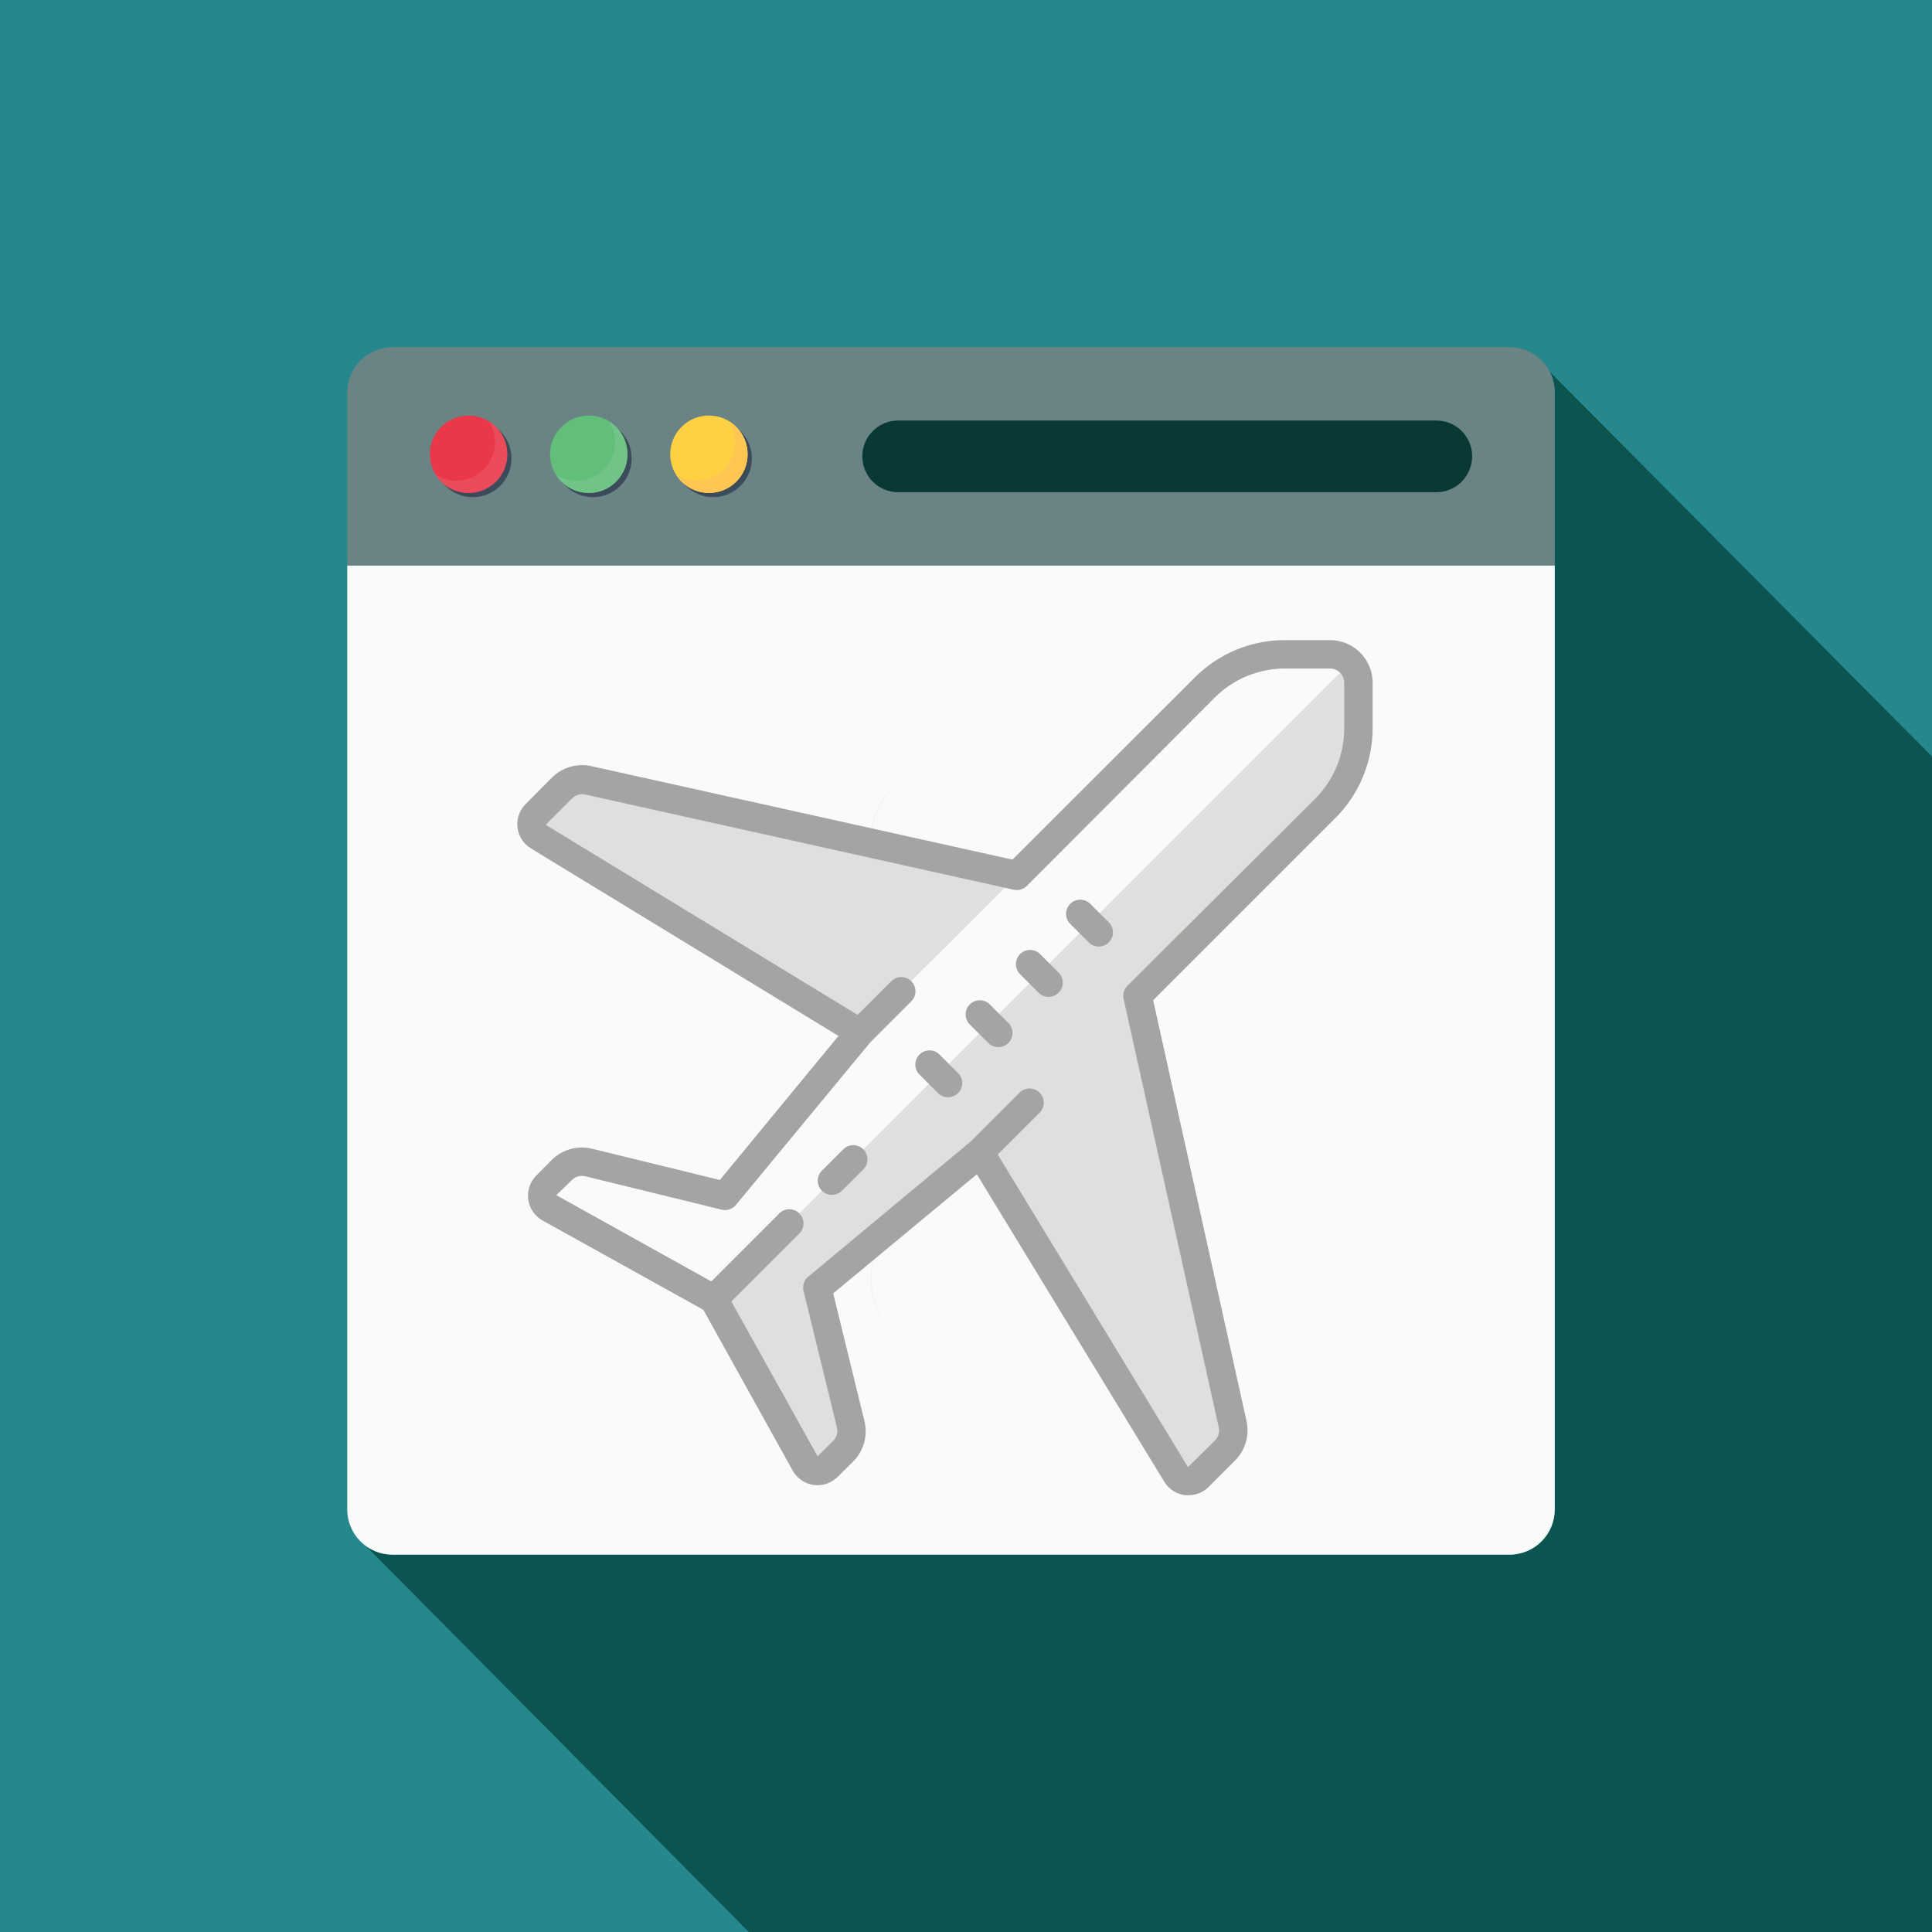
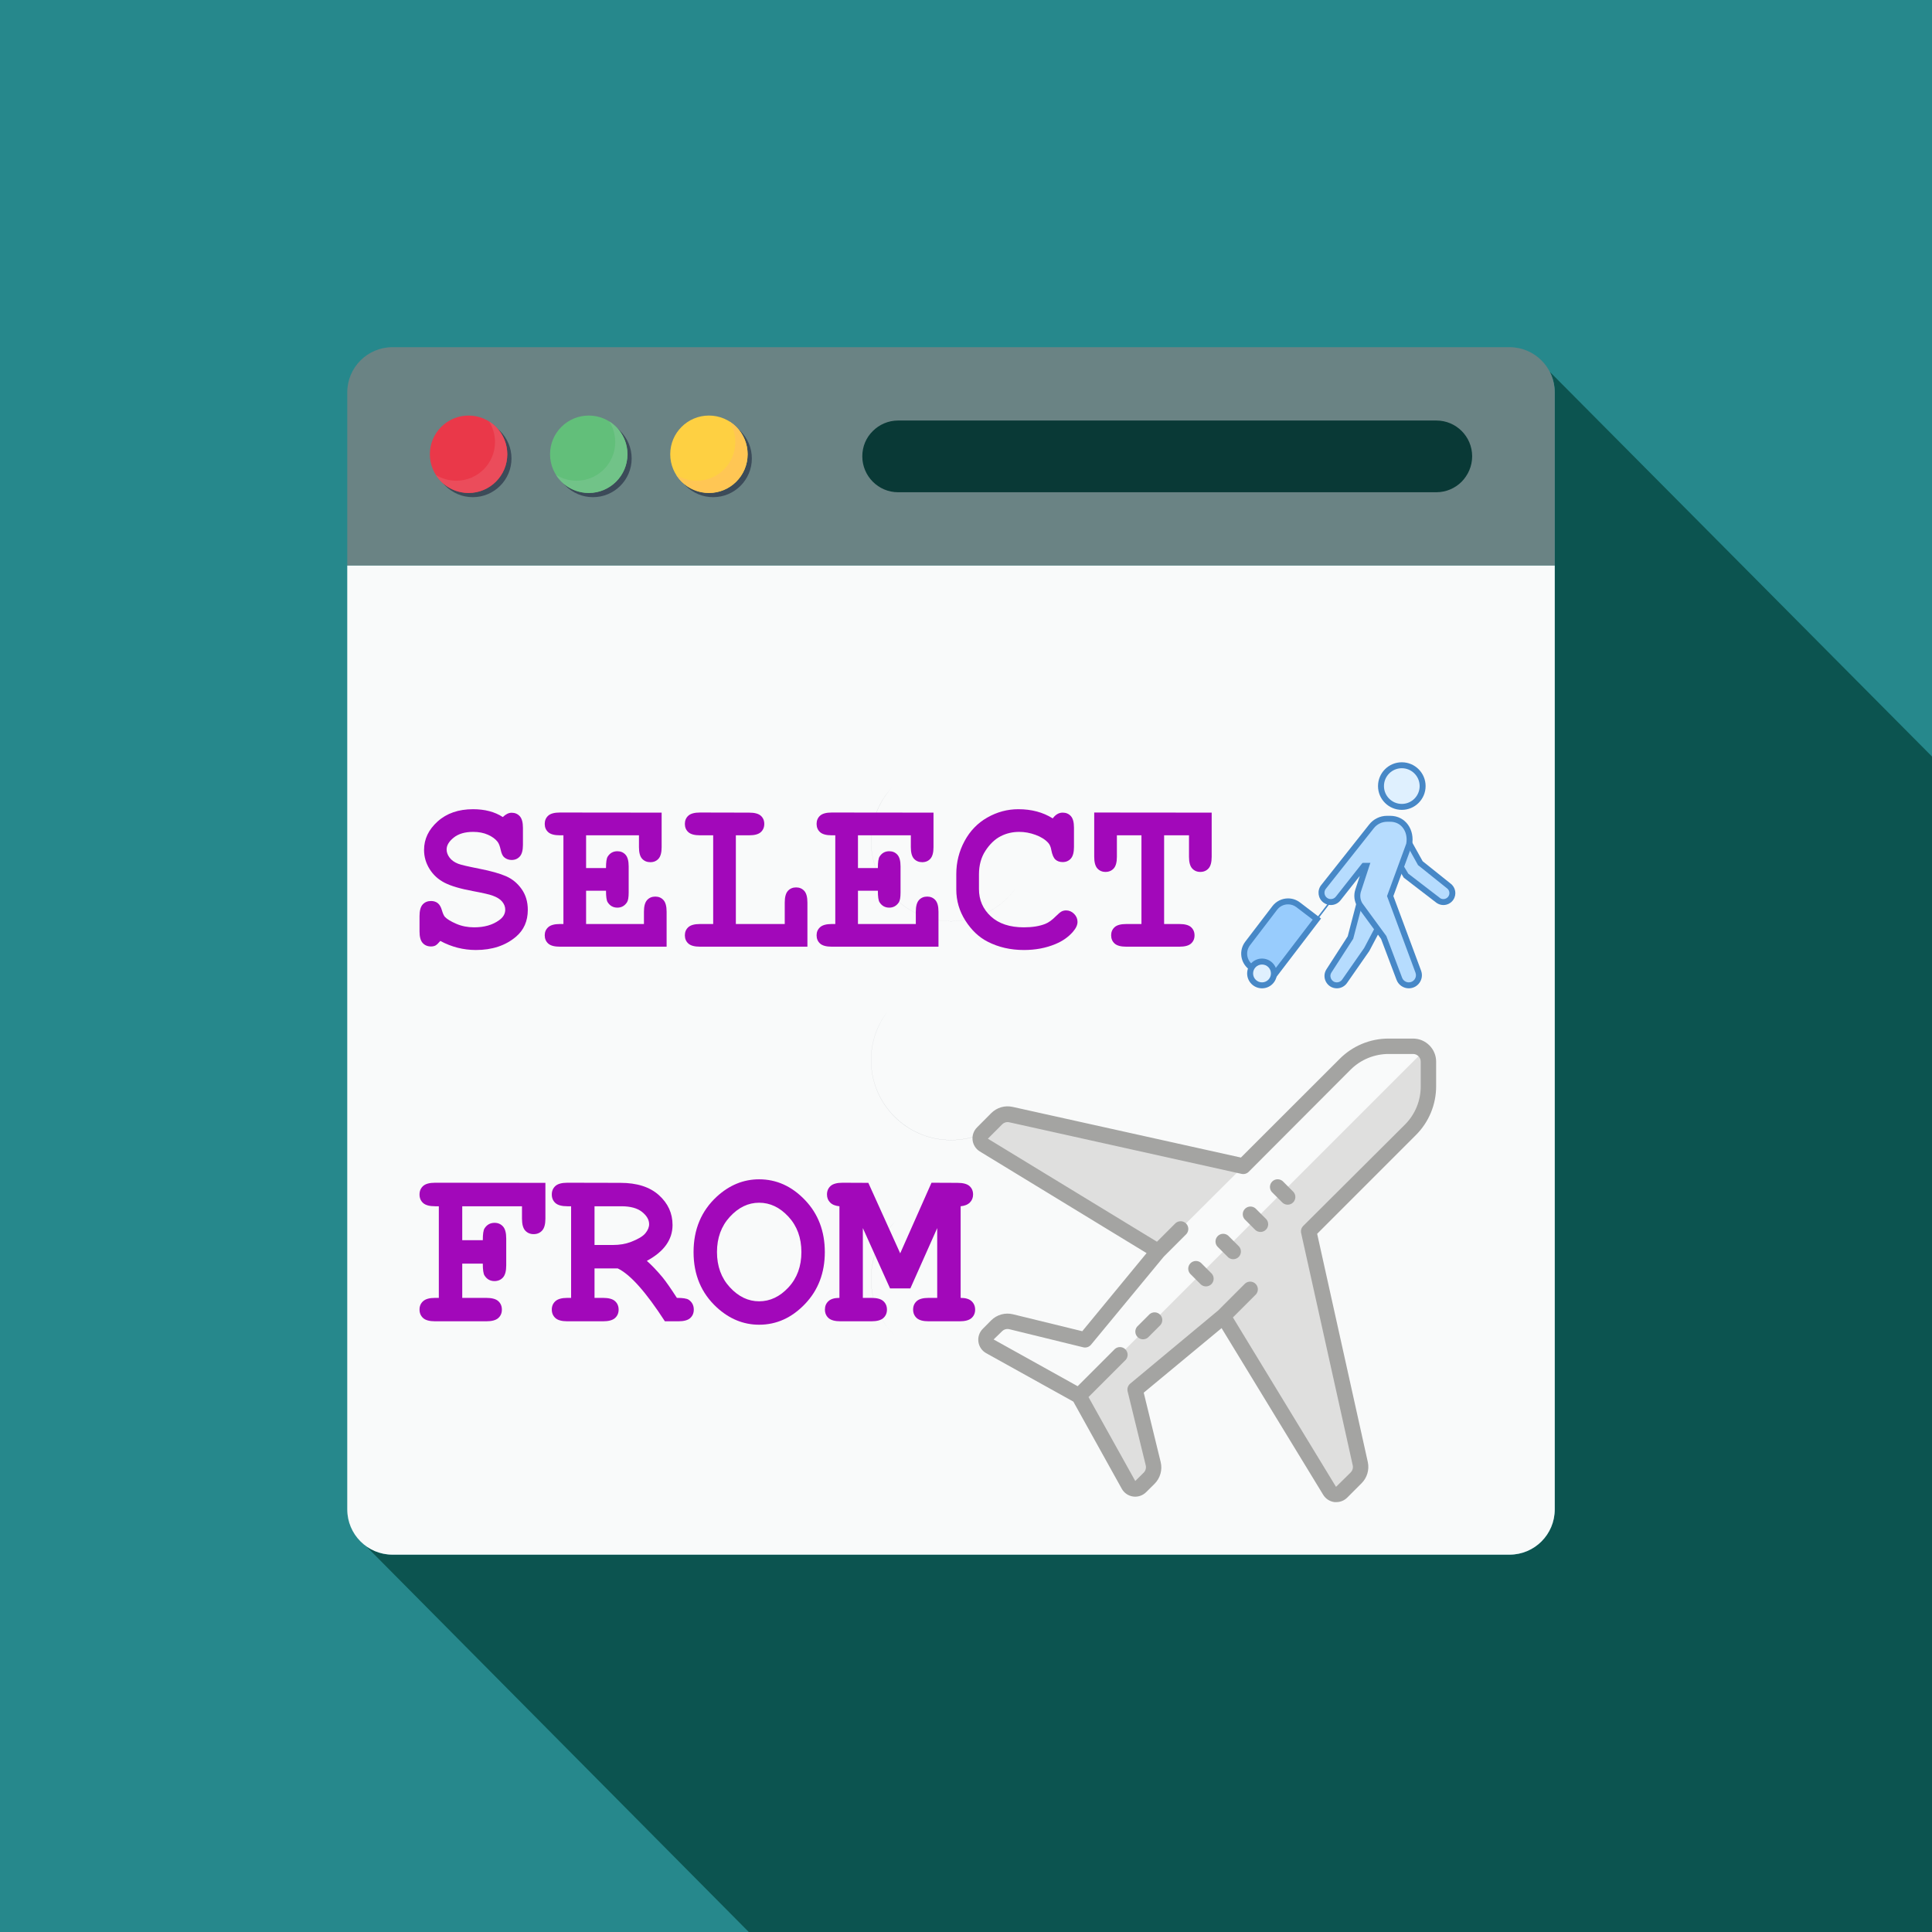
<svg xmlns="http://www.w3.org/2000/svg" height="100%" stroke-miterlimit="10" style="fill-rule:nonzero;clip-rule:evenodd;stroke-linecap:round;stroke-linejoin:round;" version="1.1" viewBox="0 0 1250 1250" width="100%" xml:space="preserve">
  <defs />
  <clipPath id="ArtboardFrame">
    <rect height="1250" width="1250" x="0" y="0" />
  </clipPath>
  <g clip-path="url(#ArtboardFrame)" id="Ebene-2">
    <g opacity="1">
      <path d="M1240.3 615.247C1240.3 619.936 1240.21 624.622 1240.01 629.211C1240.01 630.19 1240.01 631.261 1239.91 632.24C1239.81 638.586 1239.52 644.836 1239.13 651.183C1238.64 662.804 1237.67 674.426 1236.3 685.951C1235.81 690.736 1235.22 695.618 1234.54 700.404C1232.88 712.026 1231.02 723.547 1228.78 734.876C1228.78 735.072 1228.68 735.168 1228.68 735.365C1227.71 740.443 1226.63 745.522 1225.56 750.597C1224.48 755.19 1223.51 759.683 1222.33 764.272C1191.86 889.272 1123.7 999.426 1030.73 1082.24C1011.79 1099.23 991.669 1114.95 970.672 1129.5C904.462 1175.3 828.876 1208.7 747.43 1226.09C743.426 1226.97 739.422 1227.84 735.419 1228.63C727.801 1230.19 719.987 1231.55 712.176 1232.73C706.022 1233.7 699.676 1234.49 693.426 1235.27C681.219 1236.93 668.815 1238.1 656.319 1238.88C642.74 1239.76 629.072 1240.25 615.301 1240.25C602.801 1240.25 590.497 1239.86 578.29 1239.08C571.355 1238.69 564.422 1238.2 557.587 1237.61C557.194 1237.61 556.805 1237.51 556.415 1237.51C551.24 1236.93 545.965 1236.44 540.887 1235.75C539.715 1235.66 538.64 1235.46 537.469 1235.37C536.101 1235.27 534.637 1235.07 533.269 1234.88C529.951 1234.39 526.533 1233.9 523.212 1233.41C520.965 1233.12 518.815 1232.83 516.572 1232.43C496.062 1229.21 475.944 1224.92 456.219 1219.74C188.153 1149.43-9.699 905.483-9.699 615.247C-9.699 270.032 270.086-9.753 615.301-9.753C906.219-9.753 1150.75 188.978 1220.28 458.118C1228.68 490.343 1234.44 523.547 1237.57 557.533C1238.54 567.397 1239.23 577.454 1239.62 587.511C1239.62 588.293 1239.72 588.979 1239.72 589.758C1239.81 592.201 1239.91 594.74 1239.91 597.279C1240.21 603.236 1240.3 609.29 1240.3 615.247Z" fill="#26888c" fill-rule="nonzero" opacity="1" stroke="none" />
      <path d="M-209.09-80.483L1298.22-80.483L1298.22-80.483L1298.22 1311.62L1298.22 1311.62L-209.09 1311.62L-209.09 1311.62L-209.09-80.483L-209.09-80.483Z" fill="#26888c" fill-rule="evenodd" opacity="1" stroke="none" />
      <path d="M1272.61 1263.17C1253.67 1280.16 517.25 1268.34 497.525 1263.17L236.84 1000.36C241.655 1003.82 247.57 1005.87 253.972 1005.87L976.629 1005.87C992.839 1005.87 1005.93 992.781 1005.93 976.571L1005.93 365.924L224.675 365.924L224.675 976.571L224.675 253.914L224.675 365.899L1005.93 365.899L1005.93 253.914C1005.93 249.097 1004.77 244.557 1002.72 240.553L1272.61 512.218C1281.01 544.443 1365.58 1180.35 1272.61 1263.17ZM224.681 976.799L224.681 976.792L224.681 976.799ZM224.681 976.735C224.68 976.721 224.68 976.706 224.68 976.696C224.68 976.706 224.68 976.721 224.681 976.735ZM224.68 976.656C224.68 976.628 224.68 976.599 224.68 976.571C224.68 976.599 224.68 976.628 224.68 976.656ZM224.711 252.552C225.419 236.976 238.222 224.617 253.977 224.617L976.634 224.617C976.662 224.617 976.687 224.617 976.716 224.617C976.687 224.617 976.662 224.617 976.634 224.617L253.977 224.617C238.223 224.617 225.419 236.975 224.711 252.552ZM976.873 224.618C976.862 224.618 976.855 224.618 976.848 224.618C976.855 224.618 976.866 224.618 976.873 224.618ZM976.809 224.618C976.784 224.617 976.762 224.617 976.737 224.617C976.762 224.617 976.784 224.617 976.809 224.618Z" fill="#0c5450" fill-rule="nonzero" opacity="1" stroke="none" />
      <path d="M1005.92 365.904L1005.92 253.919C1005.92 237.708 992.835 224.622 976.625 224.622L253.968 224.622C237.758 224.622 224.671 237.708 224.671 253.919L224.671 365.904C224.671 365.904 1005.92 365.904 1005.92 365.904Z" fill="#6a8384" fill-rule="nonzero" opacity="1" stroke="none" />
      <path d="M309.94 591.863L322.235 591.863L322.235 636.442C329.604 639.047 334.531 646.015 334.531 653.831C334.531 664.01 326.266 672.274 316.087 672.274C305.908 672.274 297.644 664.01 297.644 653.831C297.644 646.015 302.571 639.047 309.94 636.442C309.94 636.442 309.94 591.863 309.94 591.863Z" fill="#ffc654" fill-rule="evenodd" opacity="1" stroke="none" />
      <path d="M1005.92 365.929L1005.92 976.576C1005.92 992.786 992.835 1005.87 976.625 1005.87L253.968 1005.87C237.758 1005.87 224.671 992.786 224.671 976.576L224.671 365.929C224.671 365.929 1005.92 365.929 1005.92 365.929Z" fill="#f9fafa" fill-rule="nonzero" opacity="1" stroke="none" />
      <path d="M330.931 296.627C330.931 310.457 319.72 321.668 305.89 321.668C292.06 321.668 280.849 310.457 280.849 296.627C280.849 282.798 292.06 271.587 305.89 271.587C319.72 271.587 330.931 282.798 330.931 296.627Z" fill="#3c4b59" fill-rule="nonzero" opacity="1" stroke="none" />
      <path d="M408.687 296.627C408.687 310.457 397.476 321.668 383.647 321.668C369.819 321.668 358.608 310.457 358.608 296.627C358.608 282.798 369.819 271.587 383.647 271.587C397.476 271.587 408.687 282.798 408.687 296.627Z" fill="#3c4b59" fill-rule="nonzero" opacity="1" stroke="none" />
      <path d="M486.447 296.627C486.447 310.457 475.237 321.668 461.405 321.668C447.576 321.668 436.365 310.457 436.365 296.627C436.365 282.798 447.576 271.587 461.405 271.587C475.237 271.587 486.447 282.798 486.447 296.627Z" fill="#3c4b59" fill-rule="nonzero" opacity="1" stroke="none" />
      <path d="M328.204 293.9C328.204 307.729 316.992 318.941 303.163 318.941C289.334 318.941 278.122 307.729 278.122 293.9C278.122 280.071 289.334 268.859 303.163 268.859C316.992 268.859 328.204 280.071 328.204 293.9Z" fill="#ea3849" fill-rule="nonzero" opacity="1" stroke="none" />
      <path d="M405.962 293.9C405.962 307.729 394.751 318.941 380.922 318.941C367.09 318.941 355.88 307.729 355.88 293.9C355.88 280.071 367.09 268.859 380.922 268.859C394.751 268.859 405.962 280.071 405.962 293.9Z" fill="#62bf7a" fill-rule="nonzero" opacity="1" stroke="none" />
      <path d="M483.719 293.9C483.719 307.729 472.508 318.941 458.68 318.941C444.847 318.941 433.637 307.729 433.637 293.9C433.637 280.071 444.847 268.859 458.68 268.859C472.508 268.859 483.719 280.071 483.719 293.9Z" fill="#fed042" fill-rule="nonzero" opacity="1" stroke="none" />
      <path d="M287.042 313.113C285.048 311.43 283.324 309.436 281.942 307.201C281.943 307.201 281.943 307.202 281.943 307.202C283.292 309.348 284.956 311.275 286.872 312.917C286.928 312.983 286.985 313.049 287.042 313.113ZM322.203 277.629C322.196 277.623 322.188 277.616 322.181 277.61C321.903 277.286 321.617 276.969 321.323 276.659C321.625 276.974 321.918 277.298 322.203 277.629Z" fill="#737c86" fill-rule="nonzero" opacity="1" stroke="none" />
      <path d="M303.164 318.98C297.012 318.98 291.387 316.784 287.042 313.113C286.985 313.049 286.928 312.983 286.872 312.917C291.251 316.672 296.942 318.941 303.163 318.941C316.992 318.941 328.204 307.729 328.204 293.9C328.204 287.68 325.935 281.989 322.181 277.61C322.188 277.616 322.196 277.623 322.203 277.629C325.962 281.997 328.219 287.691 328.219 293.925C328.219 307.761 317 318.98 303.164 318.98Z" fill="#515e6b" fill-rule="nonzero" opacity="1" stroke="none" />
      <path d="M303.163 318.941C296.942 318.941 291.251 316.672 286.872 312.917C284.956 311.275 283.292 309.348 281.943 307.202C285.777 309.632 290.357 311.034 295.218 311.034C309.054 311.034 320.272 299.816 320.272 285.979C320.272 281.119 318.87 276.538 316.439 272.703C318.235 273.814 319.874 275.145 321.323 276.659C321.617 276.969 321.903 277.286 322.181 277.61C325.935 281.989 328.204 287.68 328.204 293.9C328.204 307.729 316.992 318.941 303.163 318.941Z" fill="#eb4c5b" fill-rule="nonzero" opacity="1" stroke="none" />
      <path d="M364.733 313.037C363.493 311.981 362.362 310.806 361.354 309.527C362.336 310.758 363.437 311.893 364.63 312.918C364.665 312.958 364.697 312.997 364.733 313.037ZM400.051 277.708C400.015 277.675 399.976 277.642 399.94 277.61C398.947 276.453 397.855 275.389 396.669 274.431C397.897 275.414 399.033 276.512 400.051 277.708Z" fill="#737c86" fill-rule="nonzero" opacity="1" stroke="none" />
      <path d="M380.947 318.98C374.751 318.98 369.09 316.753 364.733 313.037C364.697 312.997 364.665 312.958 364.63 312.918C369.008 316.672 374.701 318.941 380.922 318.941C394.751 318.941 405.962 307.729 405.962 293.9C405.962 287.68 403.694 281.989 399.94 277.61C399.976 277.642 400.015 277.675 400.051 277.708C403.772 282.066 406.001 287.728 406.001 293.925C406.001 307.761 394.783 318.98 380.947 318.98Z" fill="#515e6b" fill-rule="nonzero" opacity="1" stroke="none" />
      <path d="M380.922 318.941C374.701 318.941 369.008 316.672 364.63 312.918C363.437 311.893 362.336 310.758 361.354 309.527C360.769 308.786 360.222 308.009 359.722 307.201C363.558 309.632 368.137 311.034 373.001 311.034C386.837 311.034 398.055 299.816 398.055 285.979C398.055 281.119 396.651 276.538 394.222 272.703C395.072 273.231 395.89 273.808 396.669 274.431C397.855 275.389 398.947 276.453 399.94 277.61C403.694 281.989 405.962 287.68 405.962 293.9C405.962 307.729 394.751 318.941 380.922 318.941Z" fill="#71c388" fill-rule="nonzero" opacity="1" stroke="none" />
      <path d="M442.43 312.966C441.962 312.563 441.512 312.144 441.072 311.707C441.497 312.126 441.937 312.53 442.387 312.917C442.401 312.933 442.415 312.951 442.43 312.966Z" fill="#737c86" fill-rule="nonzero" opacity="1" stroke="none" />
      <path d="M458.633 318.98C452.465 318.98 446.79 316.725 442.43 312.966C442.415 312.951 442.401 312.933 442.387 312.917C446.765 316.672 452.458 318.941 458.68 318.941C465.451 318.941 471.594 316.254 476.101 311.887C471.587 316.277 465.426 318.98 458.633 318.98Z" fill="#515e6b" fill-rule="nonzero" opacity="1" stroke="none" />
      <path d="M458.68 318.941C452.458 318.941 446.765 316.672 442.387 312.917C441.937 312.53 441.497 312.126 441.072 311.707C439.719 310.353 438.519 308.842 437.505 307.201C441.34 309.632 445.919 311.034 450.78 311.034C464.615 311.034 475.74 299.816 475.74 285.979C475.74 281.119 474.34 276.538 471.908 272.703C479.015 277.098 483.687 284.951 483.687 293.925C483.687 300.969 480.78 307.335 476.101 311.887C471.594 316.254 465.451 318.941 458.68 318.941Z" fill="#ffc654" fill-rule="nonzero" opacity="1" stroke="none" />
      <path d="M952.48 295.225C952.48 301.622 949.84 307.41 945.676 311.674C941.515 315.837 935.726 318.477 929.33 318.477L581.058 318.477C568.262 318.477 557.908 308.019 557.908 295.225C557.908 288.828 560.447 283.041 564.712 278.878C568.872 274.715 574.662 272.076 581.058 272.076L929.33 272.076C942.122 272.076 952.48 282.432 952.48 295.225Z" fill="#093936" fill-rule="nonzero" opacity="1" stroke="none" />
      <path d="M615.322 596.033C586.708 596.033 563.565 572.886 563.565 544.272C563.565 530.801 568.715 518.522 577.205 509.351C568.755 518.554 563.597 530.833 563.597 544.311C563.597 572.865 586.744 596.015 615.301 596.015C632.122 596.015 647.069 587.979 656.512 575.54C656.519 575.536 656.526 575.529 656.533 575.522C647.062 588.026 632.119 596.033 615.322 596.033Z" fill="#737c86" fill-rule="nonzero" opacity="1" stroke="none" />
      <path d="M615.322 737.633C586.708 737.633 563.565 714.49 563.565 685.876C563.565 673.972 567.587 662.997 574.38 654.279C567.619 663.018 563.597 673.983 563.597 685.886C563.597 714.443 586.744 737.59 615.301 737.59C632.097 737.59 647.022 729.583 656.465 717.176C656.487 717.158 656.512 717.143 656.533 717.126C647.062 729.626 632.119 737.633 615.322 737.633Z" fill="#737c86" fill-rule="nonzero" opacity="1" stroke="none" />
      <path d="M580.308 865.526C570.012 856.079 563.565 842.526 563.565 827.476C563.565 812.633 569.751 799.276 579.715 789.951C569.787 799.372 563.597 812.697 563.597 827.465C563.597 842.522 570.033 856.076 580.308 865.526Z" fill="#737c86" fill-rule="nonzero" opacity="1" stroke="none" />
    </g>
  </g>
-   <g id="Ebene-1">
-     <path d="M775.591 955.644L792.687 938.547C797.144 934.102 799.016 927.686 797.651 921.542L735.974 643.949L857.398 522.893C871.185 509.091 878.922 490.376 878.906 470.868L878.906 441.729C878.906 431.576 870.676 423.346 860.523 423.346L831.385 423.346C811.876 423.331 793.161 431.068 779.359 444.855L658.303 566.279L380.71 504.601C374.566 503.236 368.15 505.109 363.706 509.565L346.609 526.662C344.622 528.66 343.661 531.458 344.001 534.255C344.342 537.052 345.947 539.539 348.355 541.001L556.366 667.848L469.136 773.462L380.894 751.861C374.65 750.336 368.063 752.183 363.522 756.733L353.411 766.844C351.375 768.881 350.412 771.756 350.809 774.608C351.206 777.461 352.918 779.963 355.433 781.367L461.782 840.47L520.885 946.819C522.289 949.335 524.791 951.046 527.644 951.443C530.497 951.841 533.371 950.878 535.409 948.842L545.52 938.731C550.069 934.19 551.916 927.602 550.391 921.358L528.79 833.117L634.404 745.886L761.251 953.989C762.73 956.384 765.224 957.97 768.02 958.293C770.816 958.615 773.606 957.639 775.591 955.644Z" fill="#f9fafa" fill-rule="nonzero" opacity="1" stroke="none" />
-     <path d="M658.303 566.279L380.71 504.601C374.566 503.236 368.15 505.109 363.706 509.565L346.609 526.662C344.622 528.66 343.661 531.458 344.001 534.255C344.342 537.052 345.947 539.539 348.355 541.001L556.366 667.848L658.303 566.279Z" fill="#dfdfde" fill-rule="nonzero" opacity="1" stroke="none" />
-     <path d="M775.591 955.644L792.687 938.547C797.144 934.102 799.016 927.686 797.651 921.542L735.974 643.949L857.398 522.893C871.185 509.091 878.922 490.376 878.906 470.868L878.906 423.346L461.782 840.47L520.885 946.819C522.289 949.335 524.791 951.046 527.644 951.443C530.497 951.841 533.371 950.878 535.409 948.842L545.52 938.731C550.069 934.19 551.916 927.602 550.391 921.358L528.79 833.117L634.404 745.886L761.251 953.989C762.73 956.384 765.224 957.97 768.02 958.293C770.816 958.615 773.606 957.639 775.591 955.644Z" fill="#dfdfde" fill-rule="nonzero" opacity="1" stroke="none" />
-     <path d="M546.071 743.129L532.283 756.917C529.66 759.163 528.518 762.69 529.325 766.048C530.133 769.406 532.755 772.027 536.112 772.835C539.47 773.643 542.997 772.5 545.244 769.877L559.031 756.089C562.155 752.442 561.945 747.006 558.549 743.611C555.154 740.216 549.718 740.006 546.071 743.129ZM607.38 681.82C603.733 678.696 598.297 678.906 594.902 682.302C591.507 685.697 591.297 691.133 594.42 694.78L607.38 707.74C611.027 710.864 616.464 710.654 619.859 707.258C623.254 703.863 623.464 698.427 620.341 694.78L607.38 681.82ZM639.919 649.372C636.272 646.249 630.836 646.459 627.441 649.854C624.046 653.25 623.836 658.686 626.959 662.333L639.919 675.293C643.566 678.417 649.003 678.207 652.398 674.811C655.793 671.416 656.003 665.98 652.88 662.333L639.919 649.372ZM672.458 616.833C668.811 613.71 663.375 613.92 659.98 617.315C656.585 620.711 656.375 626.147 659.498 629.794L672.458 642.754C676.105 645.878 681.542 645.668 684.937 642.272C688.332 638.877 688.542 633.441 685.419 629.794L672.458 616.833ZM704.906 584.294C701.259 581.171 695.822 581.381 692.427 584.776C689.032 588.172 688.822 593.608 691.945 597.255L704.906 610.215C708.552 613.339 713.989 613.129 717.384 609.733C720.779 606.338 720.989 600.902 717.866 597.255L704.906 584.294Z" fill="#a4a4a2" fill-rule="nonzero" opacity="1" stroke="none" />
-     <path d="M860.523 414.154L831.385 414.154C809.44 414.112 788.39 422.85 772.925 438.42L655.086 556.168L382.549 495.685C373.347 493.654 363.745 496.462 357.087 503.131L340.083 520.228C336.1 524.21 334.163 529.799 334.826 535.392C335.489 540.985 338.68 545.965 343.484 548.906L542.486 670.238L465.735 763.443L383.008 743.221C373.664 740.939 363.807 743.691 356.995 750.482L346.976 760.593C342.905 764.669 340.978 770.417 341.773 776.123C342.567 781.828 345.991 786.832 351.021 789.639L455.072 847.456L512.889 951.507C515.696 956.537 520.7 959.961 526.406 960.755C532.111 961.55 537.86 959.624 541.935 955.552L552.046 945.533C558.837 938.722 561.589 928.864 559.307 919.52L539.085 836.793L632.014 759.766L753.346 958.769C756.29 963.565 761.269 966.749 766.858 967.409L769.064 967.409C773.932 967.389 778.593 965.438 782.025 961.986L799.122 944.889C805.698 938.291 808.499 928.817 806.567 919.704L746.085 647.166L863.832 529.419C879.425 513.932 888.165 492.844 888.098 470.868L888.098 441.729C888.098 426.5 875.752 414.154 860.523 414.154ZM869.715 470.868C869.838 488.092 863.051 504.647 850.871 516.827L729.448 637.791C727.235 640.003 726.3 643.19 726.966 646.247L788.551 923.564C789.217 926.622 788.282 929.808 786.069 932.021L768.605 949.209L645.526 746.989L673.102 719.414C676.225 715.767 676.015 710.331 672.62 706.936C669.225 703.54 663.788 703.33 660.141 706.454L627.97 738.625L522.908 826.039C520.235 828.279 519.06 831.84 519.874 835.231L541.475 923.472C542.267 926.601 541.359 929.915 539.085 932.204L528.974 942.224L473.18 842.033L517.668 797.544C520.792 793.897 520.582 788.461 517.186 785.066C513.791 781.671 508.355 781.461 504.708 784.584L460.22 829.072L359.937 773.278L370.048 763.443C372.318 761.201 375.588 760.296 378.688 761.053L466.93 782.654C470.321 783.468 473.881 782.294 476.121 779.62L563.076 674.374L590.1 647.35C593.223 643.703 593.013 638.267 589.618 634.872C586.223 631.477 580.786 631.267 577.139 634.39L554.895 656.634L353.043 533.648L370.14 516.551C372.352 514.338 375.539 513.403 378.596 514.069L655.913 575.654C658.971 576.32 662.157 575.385 664.37 573.172L785.885 451.381C798.065 439.201 814.62 432.414 831.844 432.538L860.523 432.538C865.599 432.538 869.715 436.653 869.715 441.729L869.715 470.868Z" fill="#a4a4a2" fill-rule="nonzero" opacity="1" stroke="none" />
+   <g id="Ebene-1" />
+   <g id="Ebene-3">
+     <g opacity="1">
+       <g opacity="1">
+         <path d="M868.191 965.481L877.459 956.213C879.874 953.804 880.89 950.326 880.149 946.995L846.716 796.52L912.536 730.899C920.01 723.417 924.204 713.272 924.196 702.697L924.196 686.902C924.196 681.399 919.734 676.937 914.23 676.937L898.436 676.937C887.861 676.929 877.716 681.123 870.234 688.596L804.613 754.417L654.137 720.984C650.807 720.243 647.329 721.258 644.919 723.674L635.652 732.942C634.575 734.025 634.054 735.542 634.238 737.058C634.423 738.574 635.293 739.922 636.598 740.715L749.355 809.475L702.07 866.725L654.237 855.016C650.852 854.19 647.281 855.191 644.82 857.657L639.339 863.138C638.235 864.242 637.713 865.8 637.929 867.347C638.144 868.893 639.072 870.249 640.435 871.01L698.084 903.049L730.122 960.698C730.883 962.061 732.239 962.989 733.786 963.204C735.332 963.42 736.89 962.897 737.995 961.794L743.476 956.313C745.942 953.851 746.943 950.281 746.117 946.896L734.407 899.063L791.658 851.777L860.418 964.584C861.219 965.882 862.571 966.742 864.087 966.917C865.603 967.092 867.115 966.563 868.191 965.481Z" fill="#f9fafa" fill-rule="nonzero" opacity="1" stroke="none" />
+         <path d="M804.613 754.417L654.137 720.984C650.807 720.243 647.329 721.258 644.919 723.674L635.652 732.942C634.575 734.025 634.054 735.542 634.238 737.058C634.423 738.574 635.293 739.922 636.598 740.715L749.355 809.475L804.613 754.417Z" fill="#dfdfde" fill-rule="nonzero" opacity="1" stroke="none" />
+         <path d="M868.191 965.481L877.459 956.213C879.874 953.804 880.89 950.326 880.149 946.995L846.716 796.52L912.536 730.899C920.01 723.417 924.204 713.272 924.196 702.697L924.196 676.937L698.084 903.049L730.122 960.698C730.883 962.061 732.24 962.989 733.786 963.204C735.332 963.42 736.89 962.897 737.995 961.794L743.476 956.313C745.942 953.851 746.943 950.281 746.117 946.896L734.407 899.063L791.658 851.777L860.418 964.584C861.219 965.882 862.571 966.742 864.087 966.917C865.603 967.092 867.115 966.563 868.191 965.481Z" fill="#dfdfde" fill-rule="nonzero" opacity="1" stroke="none" />
+         <path d="M743.775 850.283L736.301 857.757C734.879 858.974 734.26 860.886 734.697 862.706C735.135 864.527 736.556 865.948 738.377 866.386C740.197 866.823 742.109 866.204 743.326 864.782L750.8 857.308C752.493 855.331 752.379 852.384 750.539 850.544C748.699 848.704 745.752 848.59 743.775 850.283ZM777.009 817.049C775.032 815.356 772.085 815.469 770.245 817.31C768.404 819.15 768.29 822.097 769.983 824.074L777.009 831.1C778.986 832.793 781.933 832.679 783.773 830.838C785.614 828.998 785.727 826.051 784.034 824.074L777.009 817.049ZM794.647 799.46C792.67 797.767 789.724 797.881 787.883 799.721C786.043 801.562 785.929 804.508 787.622 806.485L794.647 813.511C796.624 815.204 799.571 815.09 801.412 813.25C803.252 811.409 803.366 808.462 801.673 806.485L794.647 799.46ZM812.286 781.821C810.309 780.128 807.362 780.242 805.522 782.083C803.681 783.923 803.567 786.87 805.26 788.847L812.286 795.872C814.263 797.565 817.21 797.452 819.05 795.611C820.891 793.771 821.004 790.824 819.311 788.847L812.286 781.821ZM829.875 764.183C827.898 762.49 824.951 762.604 823.11 764.444C821.27 766.285 821.156 769.231 822.849 771.208L829.875 778.234C831.851 779.927 834.798 779.813 836.639 777.973C838.479 776.132 838.593 773.185 836.9 771.208L829.875 764.183Z" fill="#a4a4a2" fill-rule="nonzero" opacity="1" stroke="none" />
+         <path d="M914.23 671.954L898.436 671.954C886.54 671.932 875.129 676.668 866.746 685.109L802.869 748.936L655.134 716.15C650.146 715.049 644.941 716.571 641.332 720.186L632.114 729.454C629.955 731.613 628.905 734.642 629.265 737.674C629.624 740.706 631.354 743.406 633.958 745L741.832 810.77L700.227 861.294L655.383 850.332C650.318 849.096 644.974 850.587 641.282 854.269L635.851 859.75C633.644 861.959 632.6 865.075 633.03 868.168C633.461 871.261 635.317 873.973 638.043 875.495L694.447 906.835L725.787 963.239C727.31 965.966 730.022 967.821 733.115 968.252C736.208 968.682 739.324 967.638 741.533 965.431L747.013 960C750.695 956.308 752.187 950.964 750.95 945.899L739.988 901.056L790.362 859.301L856.133 967.175C857.729 969.775 860.428 971.501 863.457 971.859L864.653 971.859C867.292 971.848 869.819 970.79 871.679 968.919L880.946 959.651C884.512 956.074 886.03 950.939 884.982 945.999L852.197 798.264L916.024 734.437C924.477 726.041 929.214 714.61 929.178 702.697L929.178 686.902C929.178 678.647 922.486 671.954 914.23 671.954ZM919.213 702.697C919.28 712.034 915.601 721.008 908.999 727.61L843.178 793.182C841.979 794.381 841.472 796.108 841.833 797.766L875.216 948.092C875.578 949.749 875.071 951.476 873.871 952.676L864.404 961.993L797.687 852.375L812.635 837.427C814.328 835.451 814.214 832.504 812.373 830.663C810.533 828.823 807.586 828.709 805.609 830.402L788.17 847.841L731.219 895.226C729.77 896.44 729.133 898.37 729.574 900.209L741.283 948.042C741.712 949.738 741.221 951.534 739.988 952.775L734.507 958.206L704.263 903.896L728.378 879.78C730.071 877.803 729.958 874.856 728.117 873.016C726.277 871.175 723.33 871.061 721.353 872.754L697.237 896.87L642.877 866.626L648.357 861.294C649.588 860.079 651.361 859.588 653.041 859.999L700.874 871.708C702.713 872.15 704.643 871.513 705.857 870.064L752.993 813.013L767.642 798.364C769.335 796.387 769.221 793.44 767.38 791.599C765.54 789.759 762.593 789.645 760.616 791.338L748.558 803.396L639.14 736.729L648.407 727.461C649.607 726.261 651.334 725.755 652.991 726.116L803.317 759.499C804.975 759.86 806.702 759.353 807.901 758.154L873.772 692.134C880.374 685.532 889.348 681.853 898.685 681.92L914.23 681.92C916.982 681.92 919.213 684.151 919.213 686.902L919.213 702.697Z" fill="#a4a4a2" fill-rule="nonzero" opacity="1" stroke="none" />
+       </g>
+       <path d="M299.071 817.553L299.071 839.725L314.592 839.725C318.238 839.725 320.837 840.427 322.389 841.832C323.941 843.236 324.717 845.071 324.717 847.338C324.717 849.555 323.941 851.366 322.389 852.77C320.837 854.174 318.238 854.876 314.592 854.876L281.556 854.876C277.909 854.876 275.31 854.174 273.758 852.77C272.206 851.366 271.43 849.53 271.43 847.264C271.43 845.047 272.219 843.236 273.795 841.832C275.372 840.427 277.959 839.725 281.556 839.725L283.921 839.725L283.921 780.452L281.556 780.452C277.909 780.452 275.31 779.75 273.758 778.346C272.206 776.942 271.43 775.106 271.43 772.84C271.43 770.573 272.206 768.738 273.758 767.334C275.31 765.929 277.909 765.227 281.556 765.227L352.876 765.301L352.876 788.434C352.876 792.031 352.173 794.605 350.769 796.157C349.365 797.709 347.53 798.485 345.263 798.485C343.046 798.485 341.235 797.722 339.831 796.194C338.427 794.667 337.725 792.08 337.725 788.434L337.725 780.452L299.071 780.452L299.071 802.402L312.375 802.402C312.375 798.461 312.744 795.923 313.483 794.79C315.011 792.376 317.179 791.169 319.987 791.169C322.204 791.169 324.015 791.945 325.419 793.497C326.823 795.049 327.526 797.648 327.526 801.294L327.526 818.736C327.526 822.382 326.823 824.981 325.419 826.533C324.015 828.085 322.18 828.861 319.913 828.861C317.154 828.861 315.011 827.654 313.483 825.24C312.744 824.106 312.375 821.544 312.375 817.553L299.071 817.553Z" fill="#a208ba" fill-rule="nonzero" opacity="1" stroke="none" />
+       <path d="M384.656 820.657L384.656 839.725L390.125 839.725C393.771 839.725 396.37 840.427 397.922 841.832C399.474 843.236 400.25 845.071 400.25 847.338C400.25 849.555 399.474 851.366 397.922 852.77C396.37 854.174 393.771 854.876 390.125 854.876L367.14 854.876C363.494 854.876 360.894 854.174 359.342 852.77C357.79 851.366 357.014 849.53 357.014 847.264C357.014 845.047 357.803 843.236 359.379 841.832C360.956 840.427 363.543 839.725 367.14 839.725L369.505 839.725L369.505 780.452L367.14 780.452C363.494 780.452 360.894 779.75 359.342 778.346C357.79 776.942 357.014 775.106 357.014 772.84C357.014 770.573 357.79 768.738 359.342 767.334C360.894 765.929 363.494 765.227 367.14 765.227L401.432 765.301C412.124 765.301 420.414 767.95 426.302 773.246C432.19 778.543 435.134 784.985 435.134 792.573C435.134 797.303 433.754 801.602 430.995 805.47C428.236 809.337 424.072 812.774 418.505 815.78C421.707 818.588 425.132 822.185 428.778 826.57C431.044 829.378 434.099 833.763 437.942 839.725C441.785 839.725 444.323 840.119 445.555 840.908C447.772 842.435 448.88 844.579 448.88 847.338C448.88 849.555 448.117 851.366 446.589 852.77C445.062 854.174 442.475 854.876 438.829 854.876L430.182 854.876C417.914 835.907 407.739 824.501 399.659 820.657L384.656 820.657ZM384.656 805.506L396.481 805.506C400.866 805.506 404.783 804.841 408.232 803.511C412.863 801.737 415.98 799.865 417.581 797.894C419.182 795.923 419.983 793.977 419.983 792.055C419.983 789.198 418.456 786.549 415.401 784.11C412.346 781.672 407.887 780.452 402.024 780.452L384.656 780.452L384.656 805.506Z" fill="#a208ba" fill-rule="nonzero" opacity="1" stroke="none" />
+       <path d="M533.652 810.089C533.652 823.54 529.377 834.737 520.829 843.679C512.28 852.622 502.389 857.093 491.155 857.093C481.055 857.093 471.939 853.373 463.81 845.933C453.758 836.72 448.733 824.772 448.733 810.089C448.733 795.406 453.758 783.433 463.81 774.17C471.939 766.73 481.055 763.01 491.155 763.01C502.389 763.01 512.28 767.481 520.829 776.424C529.377 785.367 533.652 796.588 533.652 810.089ZM518.501 810.089C518.501 800.875 515.717 793.25 510.149 787.215C504.582 781.179 498.25 778.161 491.155 778.161C484.109 778.161 477.803 781.191 472.235 787.251C466.667 793.312 463.884 800.924 463.884 810.089C463.884 819.253 466.667 826.853 472.235 832.889C477.803 838.925 484.109 841.943 491.155 841.943C498.25 841.943 504.582 838.937 510.149 832.926C515.717 826.915 518.501 819.302 518.501 810.089Z" fill="#a208ba" fill-rule="nonzero" opacity="1" stroke="none" />
+       <path d="M558.262 794.568L558.262 839.725L563.732 839.725C567.378 839.725 569.977 840.427 571.529 841.832C573.081 843.236 573.857 845.071 573.857 847.338C573.857 849.555 573.081 851.366 571.529 852.77C569.977 854.174 567.378 854.876 563.732 854.876L543.851 854.876C540.205 854.876 537.606 854.174 536.054 852.77C534.501 851.366 533.725 849.53 533.725 847.264C533.725 845.047 534.489 843.236 536.017 841.832C537.544 840.427 539.909 839.725 543.112 839.725L543.112 780.452C540.451 780.206 538.443 779.393 537.088 778.013C535.733 776.634 535.056 774.909 535.056 772.84C535.056 770.573 535.832 768.738 537.384 767.334C538.936 765.929 541.535 765.227 545.181 765.227L561.81 765.301L582.43 810.902L602.68 765.227L619.457 765.301C623.103 765.301 625.702 765.991 627.254 767.371C628.807 768.75 629.583 770.573 629.583 772.84C629.583 774.909 628.893 776.634 627.513 778.013C626.134 779.393 624.138 780.206 621.527 780.452L621.527 839.725C624.729 839.725 627.094 840.44 628.622 841.869C630.149 843.297 630.913 845.12 630.913 847.338C630.913 849.555 630.137 851.366 628.585 852.77C627.033 854.174 624.434 854.876 620.788 854.876L600.833 854.876C597.236 854.876 594.662 854.174 593.11 852.77C591.557 851.366 590.781 849.53 590.781 847.264C590.781 845.047 591.557 843.236 593.11 841.832C594.662 840.427 597.236 839.725 600.833 839.725L606.376 839.725L606.376 794.568L589.008 833.591L575.852 833.591L558.262 794.568Z" fill="#a208ba" fill-rule="nonzero" opacity="1" stroke="none" />
+     </g>
+     <path d="M284.884 608.783C283.596 610.31 282.558 611.288 281.771 611.718C280.984 612.147 280.018 612.362 278.873 612.362C276.63 612.362 274.83 611.61 273.47 610.107C272.11 608.605 271.43 606.112 271.43 602.629L271.43 592.754C271.43 589.223 272.11 586.707 273.47 585.204C274.83 583.701 276.63 582.95 278.873 582.95C280.59 582.95 282.033 583.403 283.202 584.309C284.371 585.216 285.266 586.731 285.886 588.854C286.506 590.977 287.15 592.42 287.818 593.183C289.201 594.662 291.658 596.165 295.189 597.691C298.719 599.218 302.583 599.981 306.782 599.981C313.318 599.981 318.685 598.455 322.883 595.401C325.555 593.541 326.891 591.251 326.891 588.532C326.891 586.719 326.246 585.013 324.958 583.415C323.67 581.817 321.571 580.493 318.661 579.443C316.753 578.728 312.483 577.75 305.851 576.509C297.837 575.03 291.778 573.241 287.675 571.142C283.572 569.043 280.328 566.085 277.942 562.268C275.557 558.452 274.364 554.325 274.364 549.888C274.364 542.875 277.298 536.733 283.166 531.461C289.034 526.19 296.668 523.554 306.066 523.554C309.835 523.554 313.33 523.971 316.55 524.806C319.77 525.641 322.692 526.917 325.316 528.635C327.224 526.774 329.133 525.844 331.041 525.844C333.188 525.844 334.941 526.595 336.301 528.098C337.661 529.601 338.34 532.093 338.34 535.576L338.34 546.597C338.34 550.127 337.661 552.643 336.301 554.146C334.941 555.649 333.188 556.4 331.041 556.4C329.228 556.4 327.654 555.852 326.318 554.755C325.268 553.943 324.481 552.321 323.957 549.888C323.432 547.455 322.764 545.714 321.953 544.664C320.569 542.851 318.494 541.325 315.727 540.084C312.96 538.844 309.763 538.224 306.138 538.224C300.842 538.224 296.656 539.452 293.579 541.909C290.501 544.366 288.963 546.93 288.963 549.602C288.963 551.415 289.595 553.168 290.859 554.862C292.124 556.555 293.972 557.879 296.405 558.834C298.027 559.501 302.595 560.575 310.109 562.054C317.623 563.533 323.396 565.155 327.427 566.92C331.459 568.685 334.81 571.452 337.482 575.221C340.153 578.99 341.489 583.475 341.489 588.675C341.489 595.926 338.937 601.723 333.832 606.064C327.058 611.789 318.422 614.652 307.927 614.652C303.872 614.652 299.924 614.163 296.083 613.185C292.243 612.207 288.51 610.74 284.884 608.783Z" fill="#a208ba" fill-rule="nonzero" opacity="1" stroke="none" />
+     <path d="M379.202 576.295L379.202 597.835L416.629 597.835L416.629 589.891C416.629 586.361 417.309 583.844 418.668 582.342C420.028 580.839 421.805 580.087 424 580.087C426.146 580.087 427.9 580.839 429.259 582.342C430.619 583.844 431.299 586.361 431.299 589.891L431.299 612.505L362.242 612.505C358.712 612.505 356.195 611.825 354.692 610.465C353.189 609.106 352.438 607.328 352.438 605.134C352.438 602.987 353.201 601.234 354.728 599.874C356.255 598.514 358.759 597.835 362.242 597.835L364.532 597.835L364.532 540.442L362.242 540.442C358.712 540.442 356.195 539.762 354.692 538.403C353.189 537.043 352.438 535.266 352.438 533.071C352.438 530.877 353.189 529.1 354.692 527.74C356.195 526.38 358.712 525.701 362.242 525.701L428.079 525.772L428.079 548.099C428.079 551.582 427.411 554.075 426.075 555.577C424.739 557.08 422.974 557.832 420.779 557.832C418.585 557.832 416.808 557.092 415.448 555.613C414.088 554.134 413.408 551.63 413.408 548.099L413.408 540.442L379.202 540.442L379.202 561.624L392.083 561.624C392.083 557.808 392.441 555.351 393.157 554.254C394.635 551.916 396.735 550.747 399.454 550.747C401.601 550.747 403.354 551.498 404.714 553.001C406.073 554.504 406.753 557.021 406.753 560.551L406.753 577.44C406.753 580.636 406.372 582.783 405.608 583.88C404.082 586.122 402.03 587.243 399.454 587.243C396.735 587.243 394.635 586.075 393.157 583.737C392.441 582.64 392.083 580.159 392.083 576.295L379.202 576.295Z" fill="#a208ba" fill-rule="nonzero" opacity="1" stroke="none" />
+     <path d="M476.096 540.442L476.096 597.835L507.727 597.835L507.727 583.952C507.727 580.421 508.406 577.905 509.766 576.402C511.126 574.899 512.903 574.148 515.097 574.148C517.244 574.148 518.997 574.899 520.357 576.402C521.717 577.905 522.397 580.421 522.397 583.952L522.397 612.505L452.91 612.505C449.38 612.505 446.863 611.825 445.361 610.465C443.858 609.106 443.106 607.328 443.106 605.134C443.106 602.987 443.858 601.234 445.361 599.874C446.863 598.514 449.38 597.835 452.91 597.835L461.426 597.835L461.426 540.442L452.91 540.442C449.38 540.442 446.863 539.762 445.361 538.403C443.858 537.043 443.106 535.266 443.106 533.071C443.106 530.877 443.858 529.1 445.361 527.74C446.863 526.38 449.38 525.701 452.91 525.701L484.684 525.772C488.214 525.772 490.731 526.44 492.233 527.776C493.736 529.112 494.488 530.877 494.488 533.071C494.488 535.266 493.736 537.043 492.233 538.403C490.731 539.762 488.214 540.442 484.684 540.442L476.096 540.442Z" fill="#a208ba" fill-rule="nonzero" opacity="1" stroke="none" />
+     <path d="M555.1 576.295L555.1 597.835L592.527 597.835L592.527 589.891C592.527 586.361 593.207 583.844 594.566 582.342C595.926 580.839 597.703 580.087 599.898 580.087C602.045 580.087 603.798 580.839 605.158 582.342C606.517 583.844 607.197 586.361 607.197 589.891L607.197 612.505L538.14 612.505C534.61 612.505 532.093 611.825 530.59 610.465C529.088 609.106 528.336 607.328 528.336 605.134C528.336 602.987 529.1 601.234 530.626 599.874C532.153 598.514 534.658 597.835 538.14 597.835L540.43 597.835L540.43 540.442L538.14 540.442C534.61 540.442 532.093 539.762 530.59 538.403C529.088 537.043 528.336 535.266 528.336 533.071C528.336 530.877 529.088 529.1 530.59 527.74C532.093 526.38 534.61 525.701 538.14 525.701L603.977 525.772L603.977 548.099C603.977 551.582 603.309 554.075 601.973 555.577C600.637 557.08 598.872 557.832 596.678 557.832C594.483 557.832 592.706 557.092 591.346 555.613C589.987 554.134 589.307 551.63 589.307 548.099L589.307 540.442L555.1 540.442L555.1 561.624L567.981 561.624C567.981 557.808 568.339 555.351 569.055 554.254C570.534 551.916 572.633 550.747 575.352 550.747C577.499 550.747 579.252 551.498 580.612 553.001C581.972 554.504 582.651 557.021 582.651 560.551L582.651 577.44C582.651 580.636 582.27 582.783 581.507 583.88C579.98 586.122 577.928 587.243 575.352 587.243C572.633 587.243 570.534 586.075 569.055 583.737C568.339 582.64 567.981 580.159 567.981 576.295L555.1 576.295Z" fill="#a208ba" fill-rule="nonzero" opacity="1" stroke="none" />
+     <path d="M681.12 529.493C682.027 528.253 683.017 527.323 684.09 526.702C685.163 526.082 686.32 525.772 687.561 525.772C689.708 525.772 691.461 526.512 692.82 527.991C694.18 529.469 694.86 531.974 694.86 535.504L694.86 547.956C694.86 551.487 694.18 554.003 692.82 555.506C691.461 557.009 689.708 557.76 687.561 557.76C685.605 557.76 684.03 557.211 682.838 556.114C681.645 555.017 680.762 552.965 680.19 549.96C679.856 547.956 679.188 546.406 678.186 545.308C676.23 543.162 673.499 541.444 669.992 540.156C666.486 538.868 662.967 538.224 659.437 538.224C655.048 538.224 651.017 539.178 647.343 541.086C643.67 542.995 640.426 546.096 637.611 550.389C634.796 554.683 633.389 559.788 633.389 565.703L633.389 575.221C633.389 582.282 635.953 588.174 641.081 592.897C646.21 597.62 653.33 599.981 662.443 599.981C667.881 599.981 672.485 599.242 676.254 597.763C678.449 596.904 680.786 595.211 683.267 592.682C684.794 591.155 685.986 590.166 686.845 589.712C687.704 589.259 688.682 589.033 689.779 589.033C691.735 589.033 693.453 589.772 694.932 591.251C696.41 592.73 697.15 594.471 697.15 596.475C697.15 598.479 696.148 600.625 694.144 602.915C691.234 606.255 687.489 608.879 682.909 610.787C676.755 613.363 669.957 614.652 662.514 614.652C653.831 614.652 646.007 612.863 639.042 609.284C633.412 606.422 628.618 601.902 624.658 595.724C620.698 589.545 618.719 582.807 618.719 575.507L618.719 565.56C618.719 557.927 620.496 550.807 624.05 544.199C627.604 537.592 632.53 532.499 638.827 528.921C645.125 525.343 651.804 523.554 658.865 523.554C663.111 523.554 667.082 524.043 670.78 525.021C674.477 525.999 677.924 527.49 681.12 529.493Z" fill="#a208ba" fill-rule="nonzero" opacity="1" stroke="none" />
+     <path d="M753.183 540.442L753.183 597.835L763.058 597.835C766.589 597.835 769.105 598.514 770.608 599.874C772.111 601.234 772.862 603.011 772.862 605.205C772.862 607.352 772.111 609.106 770.608 610.465C769.105 611.825 766.589 612.505 763.058 612.505L728.709 612.505C725.178 612.505 722.662 611.825 721.159 610.465C719.656 609.106 718.905 607.328 718.905 605.134C718.905 602.987 719.656 601.234 721.159 599.874C722.662 598.514 725.178 597.835 728.709 597.835L738.513 597.835L738.513 540.442L722.626 540.442L722.626 554.325C722.626 557.856 721.946 560.372 720.586 561.875C719.227 563.378 717.45 564.129 715.255 564.129C713.108 564.129 711.355 563.378 709.995 561.875C708.636 560.372 707.956 557.856 707.956 554.325L707.956 525.701L783.954 525.772L783.954 554.325C783.954 557.856 783.274 560.372 781.915 561.875C780.555 563.378 778.778 564.129 776.583 564.129C774.436 564.129 772.683 563.378 771.324 561.875C769.964 560.372 769.284 557.856 769.284 554.325L769.284 540.442L753.183 540.442Z" fill="#a208ba" fill-rule="nonzero" opacity="1" stroke="none" />
+     <g opacity="1">
+       <path d="M825.309 629.44L867.083 575.085" fill="none" opacity="1" stroke="#4788c7" stroke-linecap="butt" stroke-linejoin="miter" stroke-width="1" />
+       <path d="M864.943 637.515C862.684 637.515 860.694 636.329 859.612 634.351C858.531 632.365 858.616 630.048 859.84 628.147L873.745 606.61L879.841 583.321L893.881 596.13L884.213 614.426L869.923 634.913C868.792 636.541 866.929 637.515 864.943 637.515Z" fill="#b6dcfe" fill-rule="nonzero" opacity="1" stroke="none" />
+       <path d="M880.896 586.889L891.487 596.549L882.631 613.318L868.353 633.812C867.571 634.924 866.301 635.59 864.943 635.59C862.718 635.59 861.652 634.078 861.298 633.427C860.944 632.777 860.247 631.06 861.456 629.194L875.188 607.911L875.523 607.395L875.677 606.798L880.896 586.889M878.786 579.754L871.959 605.821L858.227 627.104C854.79 632.427 858.612 639.439 864.943 639.439L864.943 639.439C867.56 639.439 870.008 638.161 871.505 636.014L885.918 615.327L896.279 595.714L878.786 579.754L878.786 579.754Z" fill="#4788c7" fill-rule="nonzero" opacity="1" stroke="none" />
+       <path d="M933.876 583.633C932.683 583.633 931.536 583.268 930.555 582.583L909.687 566.545L901.867 553.448L907.886 538.608L918.963 558.474L937.209 573.092C939.842 574.997 940.45 578.491 938.676 581.105C937.594 582.686 935.801 583.633 933.876 583.633Z" fill="#b6dcfe" fill-rule="nonzero" opacity="1" stroke="none" />
+       <path d="M908.159 543.049L917.096 559.075L917.462 559.733L918.051 560.203L936.155 574.697C937.863 575.932 938.268 578.268 937.082 580.012C936.363 581.078 935.162 581.709 933.876 581.709C933.083 581.709 932.314 581.466 931.794 581.105L911.154 565.24L904.011 553.283L908.159 543.049M907.613 534.162L899.723 553.614L908.225 567.846L929.45 584.157C930.797 585.103 932.345 585.558 933.876 585.558C936.343 585.558 938.768 584.376 940.265 582.182C942.617 578.73 941.797 574.035 938.414 571.587L920.456 557.204L907.613 534.162L907.613 534.162Z" fill="#4788c7" fill-rule="nonzero" opacity="1" stroke="none" />
+       <path d="M906.966 495.114C899.527 495.114 893.496 501.145 893.496 508.584C893.496 516.024 899.527 522.055 906.966 522.055C914.406 522.055 920.437 516.024 920.437 508.584C920.437 501.145 914.406 495.114 906.966 495.114Z" fill="#dff0fe" fill-rule="nonzero" opacity="1" stroke="none" />
+       <path d="M906.966 497.038C913.332 497.038 918.512 502.219 918.512 508.584C918.512 514.95 913.332 520.13 906.966 520.13C900.601 520.13 895.42 514.95 895.42 508.584C895.42 502.219 900.601 497.038 906.966 497.038M906.966 493.19C898.465 493.19 891.572 500.083 891.572 508.584C891.572 517.086 898.465 523.979 906.966 523.979C915.468 523.979 922.361 517.086 922.361 508.584C922.361 500.083 915.468 493.19 906.966 493.19L906.966 493.19Z" fill="#4788c7" fill-rule="nonzero" opacity="1" stroke="none" />
+       <path d="M911.492 637.515C908.783 637.515 906.316 635.813 905.358 633.273L895.259 606.556L879.726 585.327C878.105 582.663 877.709 579.265 878.729 576.14L885.002 556.985L865.851 581.251C864.681 582.771 862.938 583.629 861.044 583.629C859.701 583.629 858.431 583.198 857.369 582.379C854.725 580.35 854.232 576.552 856.26 573.911L887.273 534.763C889.694 531.615 893.481 529.748 897.426 529.748L899.238 529.748C903.264 529.748 906.632 531.291 908.937 534.101C911.6 537.357 912.601 541.879 911.677 546.521L899.458 579.761L917.639 628.674C918.397 630.718 918.12 632.915 916.881 634.701C915.63 636.487 913.667 637.515 911.492 637.515Z" fill="#b6dcfe" fill-rule="nonzero" opacity="1" stroke="none" />
+       <path d="M899.446 531.676C902.721 531.676 905.485 532.939 907.444 535.325C909.691 538.065 910.557 541.894 909.838 545.862L897.891 578.43L897.402 579.765L897.899 581.097L915.83 629.344C916.365 630.787 916.169 632.338 915.291 633.6C914.414 634.867 913.028 635.59 911.489 635.59C909.576 635.59 907.832 634.386 907.159 632.596L897.152 606.117L896.968 605.628L896.66 605.205L881.384 584.33C880.03 582.036 879.729 579.28 880.561 576.744L883.463 567.884L890.198 547.306L876.781 564.305L864.312 580.104C863.527 581.124 862.333 581.709 861.044 581.709C860.132 581.709 859.27 581.413 858.543 580.858C857.673 580.189 857.111 579.219 856.968 578.13C856.826 577.04 857.115 575.959 857.75 575.131L888.812 535.917C890.856 533.262 894.073 531.676 897.422 531.676L898.095 531.676L899.234 531.676L899.446 531.676M899.446 527.828L899.234 527.828L898.095 527.828L897.422 527.828C892.853 527.828 888.547 529.952 885.764 533.57L854.736 572.741C852.058 576.228 852.712 581.228 856.199 583.906C857.642 585.019 859.351 585.558 861.044 585.558C863.434 585.558 865.797 584.488 867.364 582.448L879.803 566.688L876.901 575.547C875.708 579.196 876.173 583.187 878.175 586.462L893.554 607.48L903.56 633.958C904.803 637.257 907.963 639.439 911.489 639.439C917.396 639.439 921.495 633.547 919.436 628.004L901.505 579.758L913.559 546.894C915.53 537.03 909.507 527.828 899.446 527.828L899.446 527.828Z" fill="#4788c7" fill-rule="nonzero" opacity="1" stroke="none" />
+       <path d="M876.373 558.259L897.633 558.259L897.633 538.458L892.318 538.458L876.373 558.259Z" fill="#b6dcfe" fill-rule="nonzero" opacity="1" stroke="none" />
+       <g opacity="1">
+         <path d="M809.23 625.611C806.928 623.856 805.454 621.312 805.069 618.448C804.684 615.581 805.442 612.741 807.201 610.443L824.767 587.443C826.83 584.742 829.97 583.191 833.376 583.191C835.762 583.191 838.033 583.96 839.934 585.415L852.015 594.64L821.307 634.84L809.23 625.611Z" fill="#98ccfd" fill-rule="nonzero" opacity="1" stroke="none" />
+         <path d="M833.38 585.115L833.38 585.115C835.343 585.115 837.206 585.746 838.772 586.943L849.321 595.002L820.949 632.142L810.4 624.083C808.51 622.639 807.298 620.546 806.982 618.19C806.666 615.835 807.286 613.495 808.729 611.605L826.295 588.61C827.996 586.389 830.574 585.115 833.38 585.115M833.38 581.266C829.543 581.266 825.748 582.99 823.239 586.277L805.67 609.273C801.394 614.869 802.467 622.87 808.06 627.142L821.668 637.538L854.713 594.282L841.104 583.887C838.799 582.121 836.078 581.266 833.38 581.266L833.38 581.266Z" fill="#4788c7" fill-rule="nonzero" opacity="1" stroke="none" />
+       </g>
+       <g opacity="1">
+         <path d="M816.523 622.12C812.272 622.12 808.825 625.566 808.825 629.817C808.825 634.068 812.272 637.515 816.523 637.515C820.774 637.515 824.22 634.068 824.22 629.817C824.22 625.566 820.774 622.12 816.523 622.12Z" fill="#dff0fe" fill-rule="nonzero" opacity="1" stroke="none" />
+         <path d="M816.523 624.044C819.706 624.044 822.296 626.634 822.296 629.817C822.296 633 819.706 635.59 816.523 635.59C813.34 635.59 810.75 633 810.75 629.817C810.75 626.634 813.34 624.044 816.523 624.044M816.523 620.196C811.208 620.196 806.901 624.502 806.901 629.817C806.901 635.132 811.208 639.439 816.523 639.439C821.838 639.439 826.144 635.132 826.144 629.817C826.144 624.502 821.838 620.196 816.523 620.196L816.523 620.196Z" fill="#4788c7" fill-rule="nonzero" opacity="1" stroke="none" />
+       </g>
+     </g>
  </g>
</svg>
